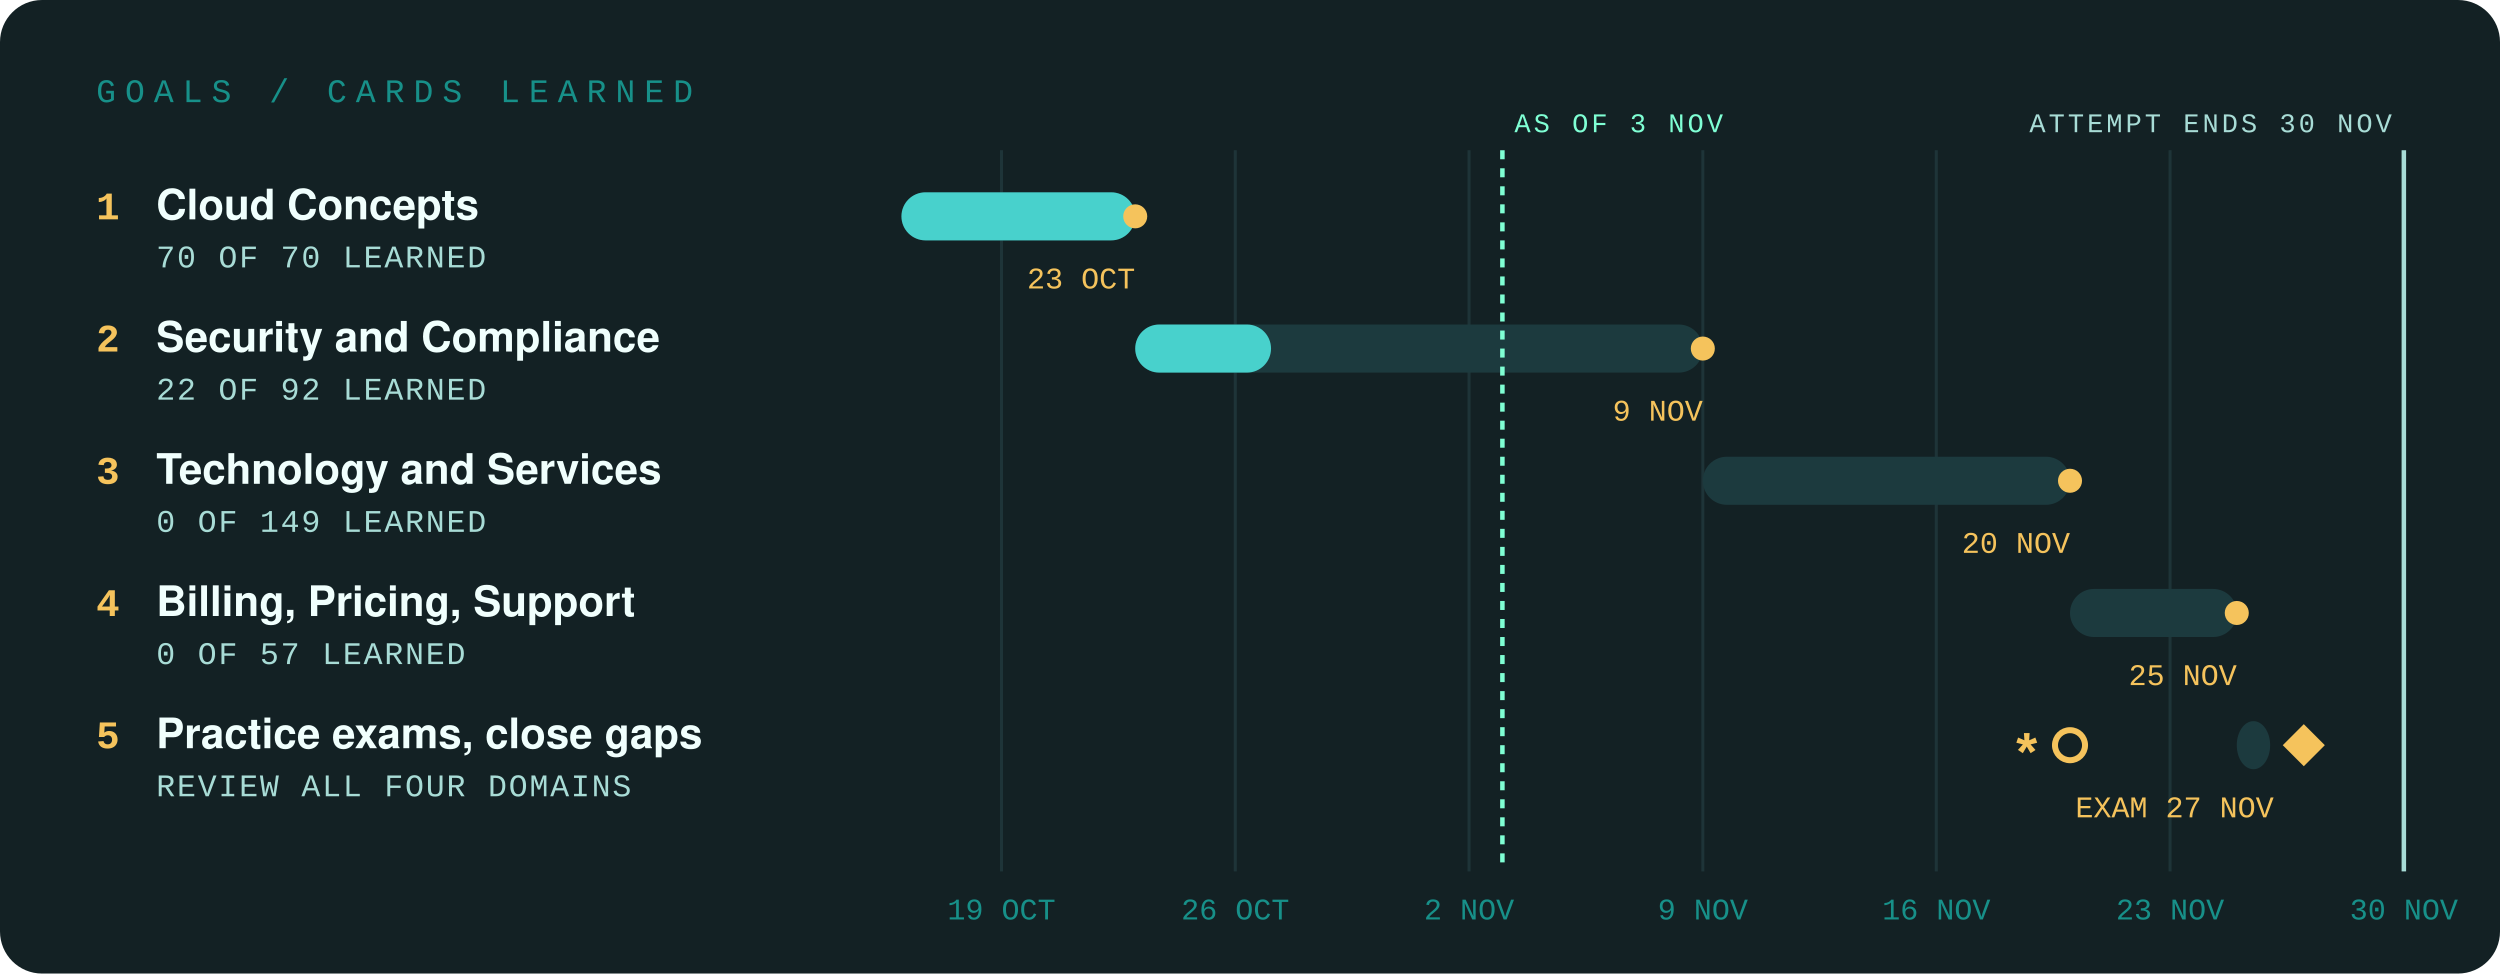
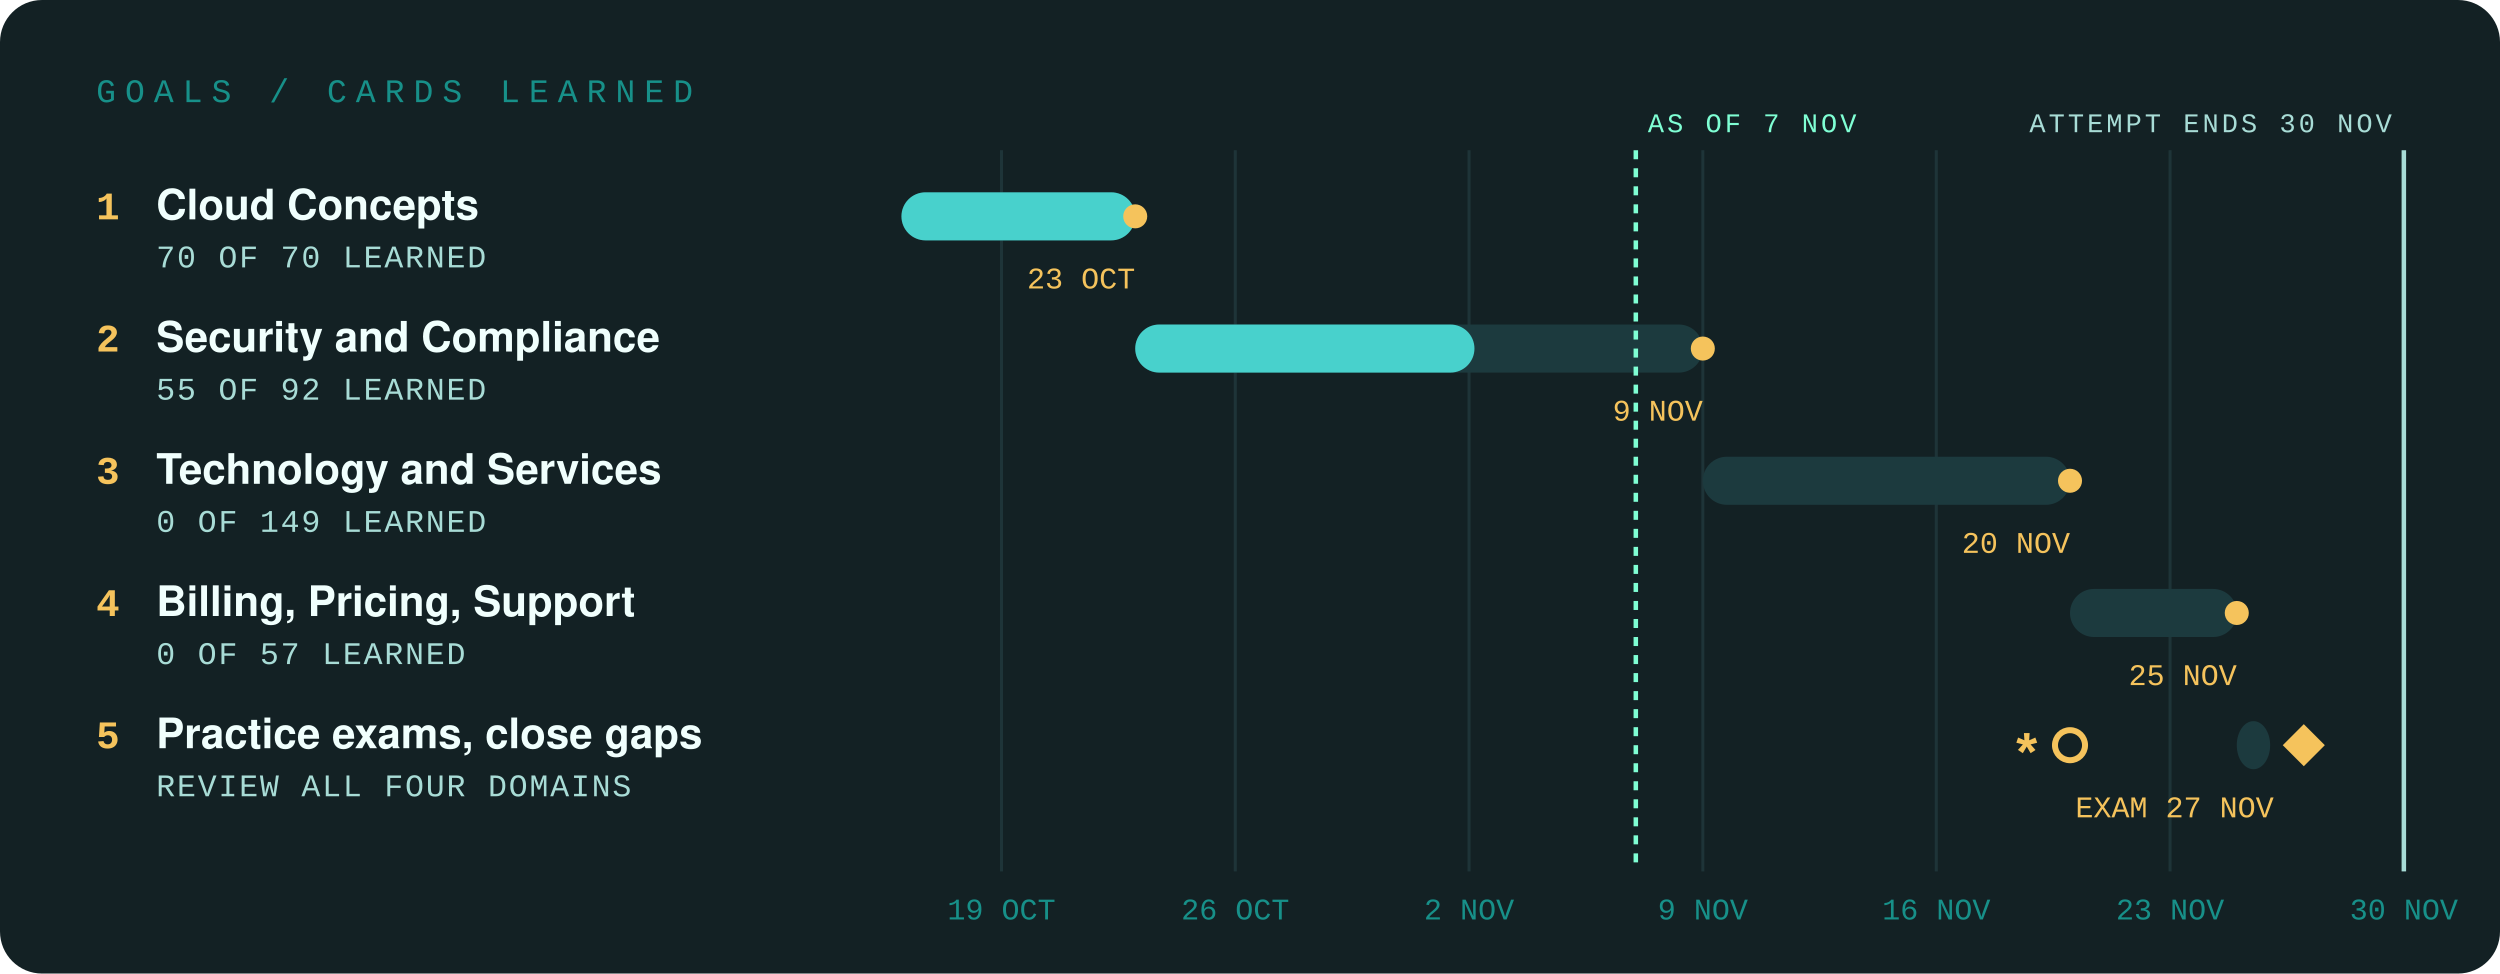
<svg xmlns="http://www.w3.org/2000/svg" viewBox="0 0 832 324" width="832" height="324" role="img" aria-label="Goal dates per exam domain">
  <rect width="832" height="324" rx="14" fill="#132124" />
  <text x="32" y="34" font-family="Consolas, Cascadia Mono, Menlo, Courier New, monospace" font-size="11" letter-spacing="3" fill="#179089">GOALS  /  CARDS LEARNED</text>
  <line x1="333.3" y1="50" x2="333.3" y2="290" stroke="#1E3438" stroke-width="1" />
  <text x="333.3" y="306" font-family="Consolas, Cascadia Mono, Menlo, Courier New, monospace" font-size="10" fill="#179089" text-anchor="middle">19 OCT</text>
  <line x1="411.1" y1="50" x2="411.1" y2="290" stroke="#1E3438" stroke-width="1" />
  <text x="411.1" y="306" font-family="Consolas, Cascadia Mono, Menlo, Courier New, monospace" font-size="10" fill="#179089" text-anchor="middle">26 OCT</text>
  <line x1="488.9" y1="50" x2="488.9" y2="290" stroke="#1E3438" stroke-width="1" />
  <text x="488.9" y="306" font-family="Consolas, Cascadia Mono, Menlo, Courier New, monospace" font-size="10" fill="#179089" text-anchor="middle">2 NOV</text>
  <line x1="566.7" y1="50" x2="566.7" y2="290" stroke="#1E3438" stroke-width="1" />
  <text x="566.7" y="306" font-family="Consolas, Cascadia Mono, Menlo, Courier New, monospace" font-size="10" fill="#179089" text-anchor="middle">9 NOV</text>
  <line x1="644.4" y1="50" x2="644.4" y2="290" stroke="#1E3438" stroke-width="1" />
  <text x="644.4" y="306" font-family="Consolas, Cascadia Mono, Menlo, Courier New, monospace" font-size="10" fill="#179089" text-anchor="middle">16 NOV</text>
  <line x1="722.2" y1="50" x2="722.2" y2="290" stroke="#1E3438" stroke-width="1" />
  <text x="722.2" y="306" font-family="Consolas, Cascadia Mono, Menlo, Courier New, monospace" font-size="10" fill="#179089" text-anchor="middle">23 NOV</text>
  <line x1="800.0" y1="50" x2="800.0" y2="290" stroke="#1E3438" stroke-width="1" />
  <text x="800.0" y="306" font-family="Consolas, Cascadia Mono, Menlo, Courier New, monospace" font-size="10" fill="#179089" text-anchor="middle">30 NOV</text>
  <text x="32" y="73" font-family="Consolas, Cascadia Mono, Menlo, Courier New, monospace" font-size="13" font-weight="700" fill="#F5C35C">1</text>
  <text x="52" y="73" font-family="Segoe UI, Helvetica, Arial, sans-serif" font-size="14" font-weight="600" fill="#F0FFFD">Cloud Concepts</text>
  <text x="52" y="89" font-family="Consolas, Cascadia Mono, Menlo, Courier New, monospace" font-size="10.5" letter-spacing="0.6" fill="#A8DCD6">70 OF 70 LEARNED</text>
  <rect x="300.0" y="64" width="77.8" height="16" rx="8" fill="#1C3A3E" />
  <rect x="300.0" y="64" width="77.8" height="16" rx="8" fill="#48D1CC" />
  <circle cx="377.8" cy="72" r="4" fill="#F5C35C" />
  <text x="377.8" y="96" font-family="Consolas, Cascadia Mono, Menlo, Courier New, monospace" font-size="10" fill="#F5C35C" text-anchor="end">23 OCT</text>
  <text x="32" y="117" font-family="Consolas, Cascadia Mono, Menlo, Courier New, monospace" font-size="13" font-weight="700" fill="#F5C35C">2</text>
  <text x="52" y="117" font-family="Segoe UI, Helvetica, Arial, sans-serif" font-size="14" font-weight="600" fill="#F0FFFD">Security and Compliance</text>
-   <text x="52" y="133" font-family="Consolas, Cascadia Mono, Menlo, Courier New, monospace" font-size="10.5" letter-spacing="0.6" fill="#A8DCD6">22 OF 92 LEARNED</text>
+   <text x="52" y="133" font-family="Consolas, Cascadia Mono, Menlo, Courier New, monospace" font-size="10.5" letter-spacing="0.6" fill="#A8DCD6">55 OF 92 LEARNED</text>
  <rect x="377.8" y="108" width="188.9" height="16" rx="8" fill="#1C3A3E" />
-   <rect x="377.8" y="108" width="45.2" height="16" rx="8" fill="#48D1CC" />
+   <rect x="377.8" y="108" width="112.9" height="16" rx="8" fill="#48D1CC" />
  <circle cx="566.7" cy="116" r="4" fill="#F5C35C" />
  <text x="566.7" y="140" font-family="Consolas, Cascadia Mono, Menlo, Courier New, monospace" font-size="10" fill="#F5C35C" text-anchor="end">9 NOV</text>
  <text x="32" y="161" font-family="Consolas, Cascadia Mono, Menlo, Courier New, monospace" font-size="13" font-weight="700" fill="#F5C35C">3</text>
  <text x="52" y="161" font-family="Segoe UI, Helvetica, Arial, sans-serif" font-size="14" font-weight="600" fill="#F0FFFD">Technology and Services</text>
  <text x="52" y="177" font-family="Consolas, Cascadia Mono, Menlo, Courier New, monospace" font-size="10.5" letter-spacing="0.6" fill="#A8DCD6">0 OF 149 LEARNED</text>
  <rect x="566.7" y="152" width="122.2" height="16" rx="8" fill="#1C3A3E" />
  <circle cx="688.9" cy="160" r="4" fill="#F5C35C" />
  <text x="688.9" y="184" font-family="Consolas, Cascadia Mono, Menlo, Courier New, monospace" font-size="10" fill="#F5C35C" text-anchor="end">20 NOV</text>
  <text x="32" y="205" font-family="Consolas, Cascadia Mono, Menlo, Courier New, monospace" font-size="13" font-weight="700" fill="#F5C35C">4</text>
  <text x="52" y="205" font-family="Segoe UI, Helvetica, Arial, sans-serif" font-size="14" font-weight="600" fill="#F0FFFD">Billing, Pricing, Support</text>
  <text x="52" y="221" font-family="Consolas, Cascadia Mono, Menlo, Courier New, monospace" font-size="10.5" letter-spacing="0.6" fill="#A8DCD6">0 OF 57 LEARNED</text>
  <rect x="688.9" y="196" width="55.6" height="16" rx="8" fill="#1C3A3E" />
  <circle cx="744.4" cy="204" r="4" fill="#F5C35C" />
  <text x="744.4" y="228" font-family="Consolas, Cascadia Mono, Menlo, Courier New, monospace" font-size="10" fill="#F5C35C" text-anchor="end">25 NOV</text>
  <text x="32" y="249" font-family="Consolas, Cascadia Mono, Menlo, Courier New, monospace" font-size="13" font-weight="700" fill="#F5C35C">5</text>
  <text x="52" y="249" font-family="Segoe UI, Helvetica, Arial, sans-serif" font-size="14" font-weight="600" fill="#F0FFFD">Practice exams, close gaps</text>
  <text x="52" y="265" font-family="Consolas, Cascadia Mono, Menlo, Courier New, monospace" font-size="10.5" letter-spacing="0.6" fill="#A8DCD6">REVIEW ALL FOUR DOMAINS</text>
  <rect x="744.4" y="240" width="11.1" height="16" rx="8" fill="#1C3A3E" />
  <path d="M766.7 241 l7 7 l-7 7 l-7 -7 Z" fill="#F5C35C" />
  <text x="756.7" y="272" font-family="Consolas, Cascadia Mono, Menlo, Courier New, monospace" font-size="10" fill="#F5C35C" text-anchor="end">EXAM 27 NOV</text>
  <circle cx="688.9" cy="248" r="5" fill="#132124" stroke="#F5C35C" stroke-width="2" />
  <text x="679.9" y="257" font-family="Consolas, Cascadia Mono, Menlo, Courier New, monospace" font-size="18" font-weight="700" fill="#F5C35C" text-anchor="end">*</text>
  <line x1="800.0" y1="50" x2="800.0" y2="290" stroke="#A8DCD6" stroke-width="1.5" />
  <text x="796.0" y="44" font-family="Consolas, Cascadia Mono, Menlo, Courier New, monospace" font-size="9" letter-spacing="1" fill="#A8DCD6" text-anchor="end">ATTEMPT ENDS 30 NOV</text>
-   <line x1="500.0" y1="50" x2="500.0" y2="290" stroke="#7FFFD4" stroke-width="1.5" stroke-dasharray="3 3" />
-   <text x="504.0" y="44" font-family="Consolas, Cascadia Mono, Menlo, Courier New, monospace" font-size="9" letter-spacing="1" fill="#7FFFD4">AS OF 3 NOV</text>
+   <line x1="544.4" y1="50" x2="544.4" y2="290" stroke="#7FFFD4" stroke-width="1.5" stroke-dasharray="3 3" />
+   <text x="548.4" y="44" font-family="Consolas, Cascadia Mono, Menlo, Courier New, monospace" font-size="9" letter-spacing="1" fill="#7FFFD4">AS OF 7 NOV</text>
</svg>
